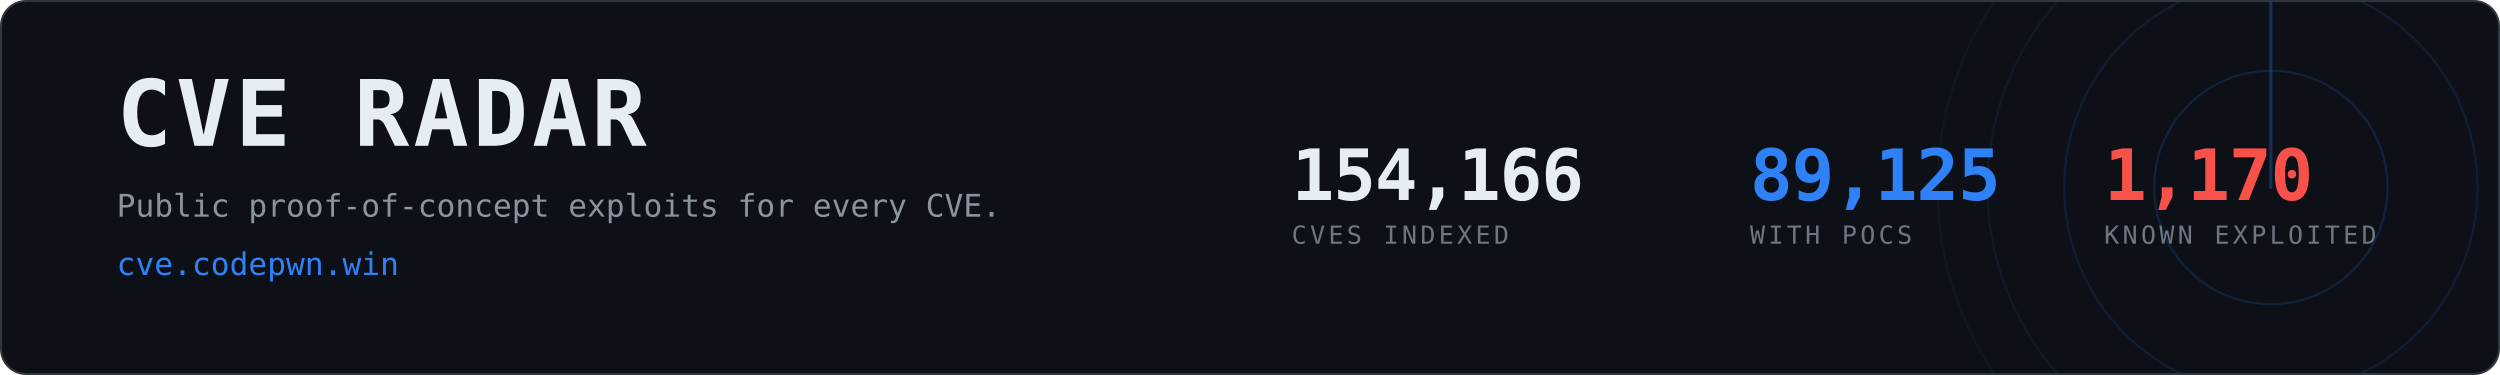
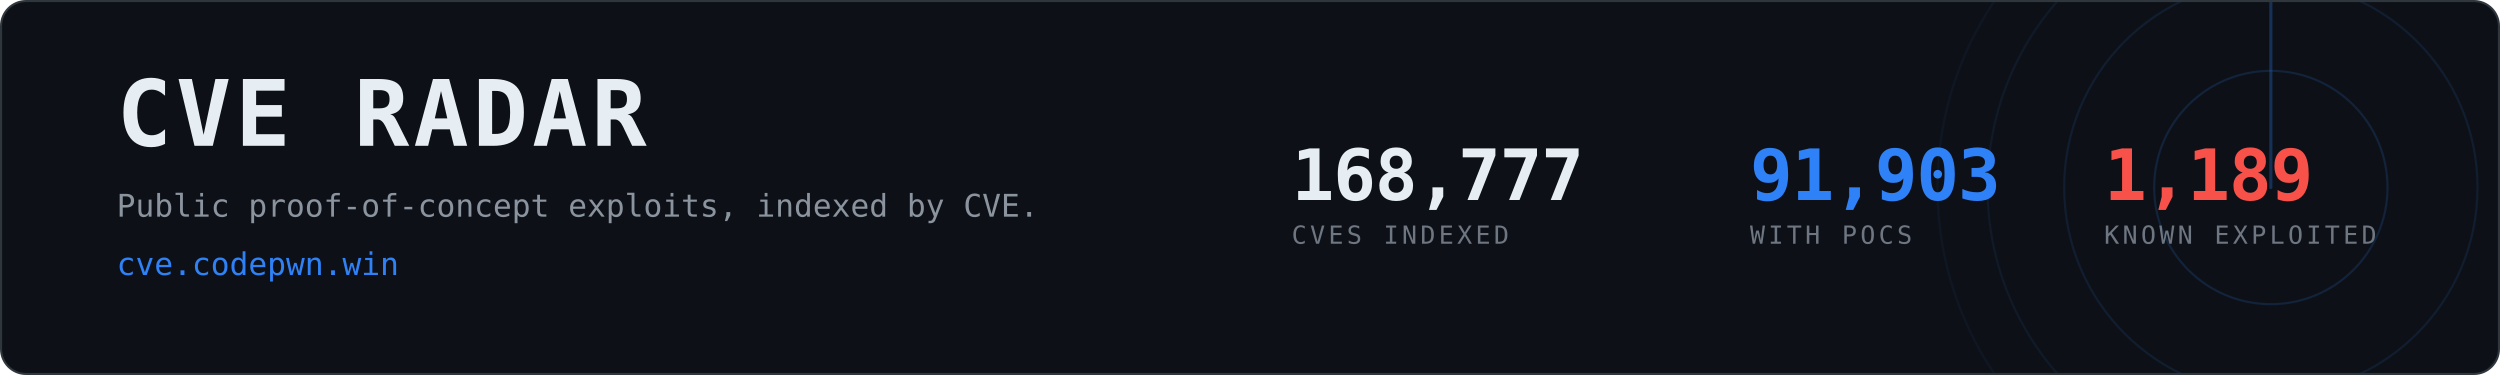
- <svg xmlns="http://www.w3.org/2000/svg" width="1200" height="180" viewBox="0 0 1200 180" role="img" aria-label="CVE Radar, 89,125 CVEs with public proof-of-concept exploits">
+ <svg xmlns="http://www.w3.org/2000/svg" width="1200" height="180" viewBox="0 0 1200 180" role="img" aria-label="CVE Radar, 91,903 CVEs with public proof-of-concept exploits">
  <clipPath id="card">
    <rect x="1" y="1" width="1198" height="178" rx="12" />
  </clipPath>
  <rect x="0.5" y="0.5" width="1199" height="179" rx="12" fill="#0d1117" stroke="#30363d" />
  <g clip-path="url(#card)" opacity="0.6">
    <g>
      <circle cx="1090" cy="90" r="56.0" fill="none" stroke="#2f81f7" stroke-width="1" opacity="0.270" />
      <circle cx="1090" cy="90" r="99.2" fill="none" stroke="#2f81f7" stroke-width="1" opacity="0.195" />
      <circle cx="1090" cy="90" r="136.0" fill="none" stroke="#2f81f7" stroke-width="1" opacity="0.135" />
      <circle cx="1090" cy="90" r="160.0" fill="none" stroke="#2f81f7" stroke-width="1" opacity="0.090" />
      <line x1="1090" y1="90" x2="1090" y2="-70.0" stroke="#2f81f7" stroke-width="1.5" stroke-linecap="round" opacity="0.480">
        <animateTransform attributeName="transform" type="rotate" from="0 1090 90" to="360 1090 90" dur="8s" repeatCount="indefinite" />
      </line>
    </g>
  </g>
  <text x="56" y="70" font-family="ui-monospace,SFMono-Regular,Menlo,Consolas,monospace" font-size="44" font-weight="700" fill="#e6edf3" letter-spacing="2">CVE RADAR</text>
  <text x="56" y="104" font-family="ui-monospace,SFMono-Regular,Menlo,Consolas,monospace" font-size="15" fill="#8b949e">
-     Public proof-of-concept exploits for every CVE.</text>
+     Public proof-of-concept exploits, indexed by CVE.</text>
  <text x="56" y="132" font-family="ui-monospace,SFMono-Regular,Menlo,Consolas,monospace" font-size="15" fill="#2f81f7">cve.codepwn.win</text>
-   <text x="620" y="96" font-family="ui-monospace,SFMono-Regular,Menlo,Consolas,monospace" font-size="34" font-weight="700" fill="#e6edf3" letter-spacing="-0.5">154,166</text>
+   <text x="620" y="96" font-family="ui-monospace,SFMono-Regular,Menlo,Consolas,monospace" font-size="34" font-weight="700" fill="#e6edf3" letter-spacing="-0.5">168,777</text>
  <text x="620" y="117" font-family="ui-monospace,SFMono-Regular,Menlo,Consolas,monospace" font-size="12" fill="#6e7681" letter-spacing="1.6">CVES INDEXED</text>
-   <text x="840" y="96" font-family="ui-monospace,SFMono-Regular,Menlo,Consolas,monospace" font-size="34" font-weight="700" fill="#2f81f7" letter-spacing="-0.5">89,125</text>
+   <text x="840" y="96" font-family="ui-monospace,SFMono-Regular,Menlo,Consolas,monospace" font-size="34" font-weight="700" fill="#2f81f7" letter-spacing="-0.5">91,903</text>
  <text x="840" y="117" font-family="ui-monospace,SFMono-Regular,Menlo,Consolas,monospace" font-size="12" fill="#6e7681" letter-spacing="1.6">WITH POCS</text>
-   <text x="1010" y="96" font-family="ui-monospace,SFMono-Regular,Menlo,Consolas,monospace" font-size="34" font-weight="700" fill="#f85149" letter-spacing="-0.5">1,170</text>
+   <text x="1010" y="96" font-family="ui-monospace,SFMono-Regular,Menlo,Consolas,monospace" font-size="34" font-weight="700" fill="#f85149" letter-spacing="-0.5">1,189</text>
  <text x="1010" y="117" font-family="ui-monospace,SFMono-Regular,Menlo,Consolas,monospace" font-size="12" fill="#6e7681" letter-spacing="1.6">KNOWN EXPLOITED</text>
</svg>
